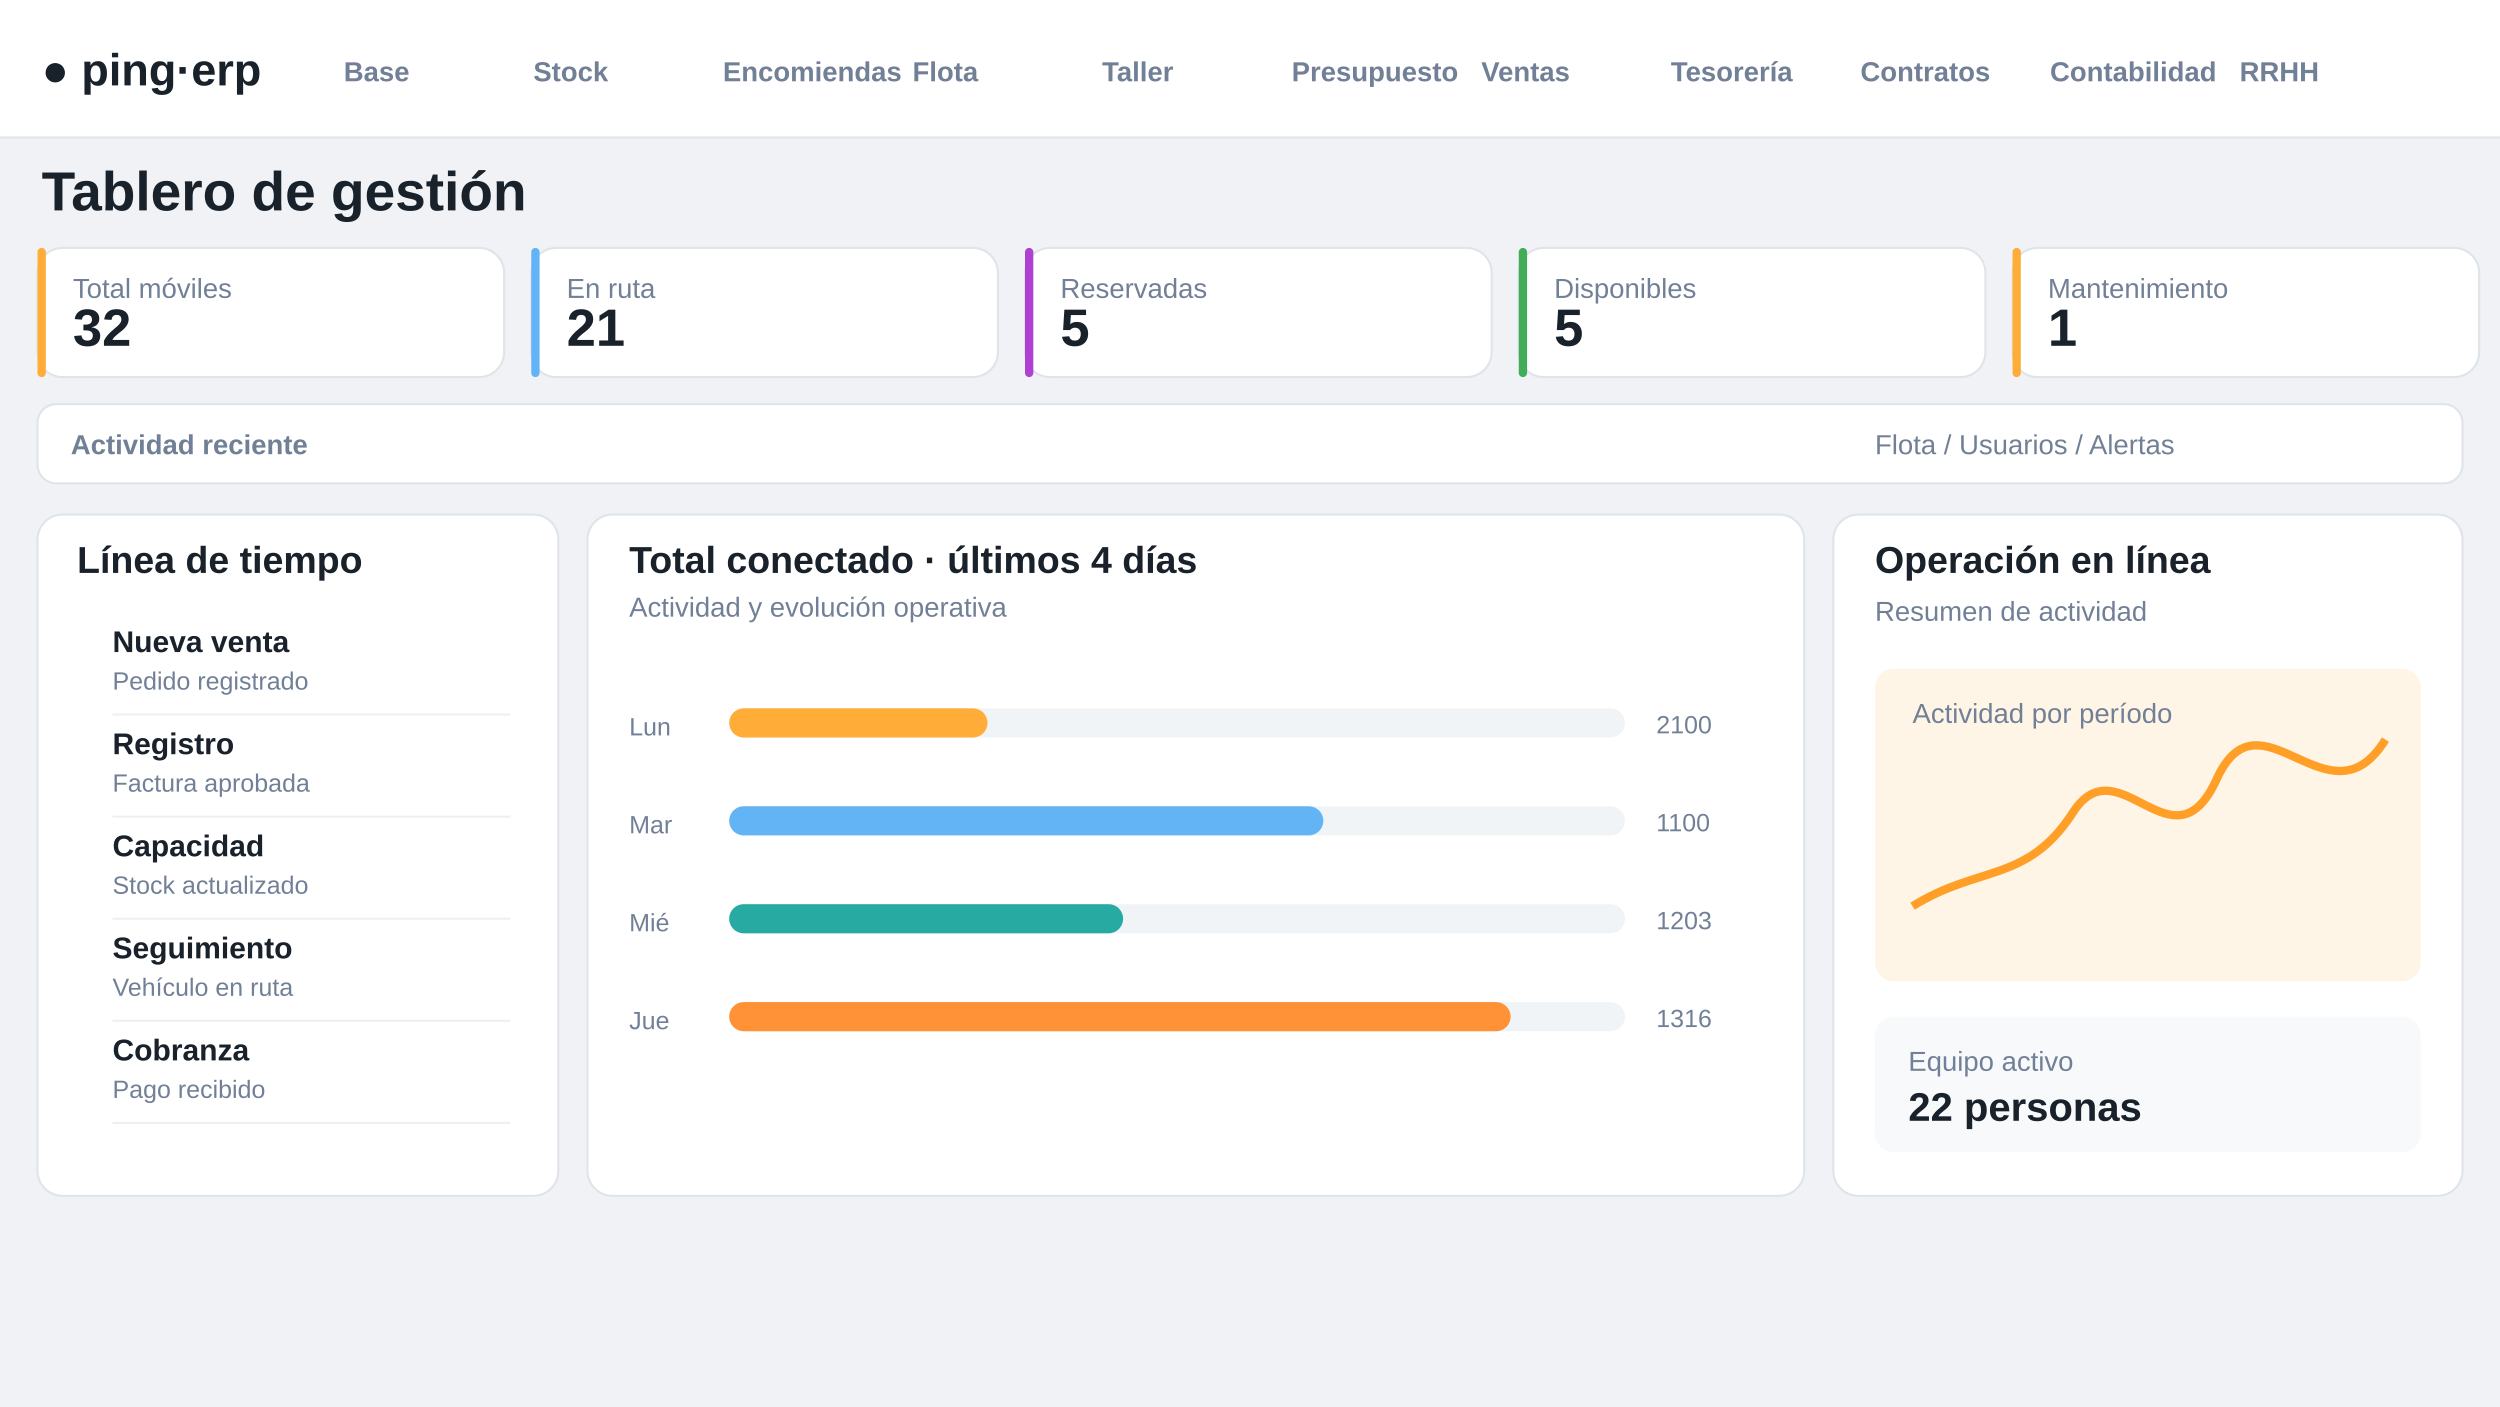
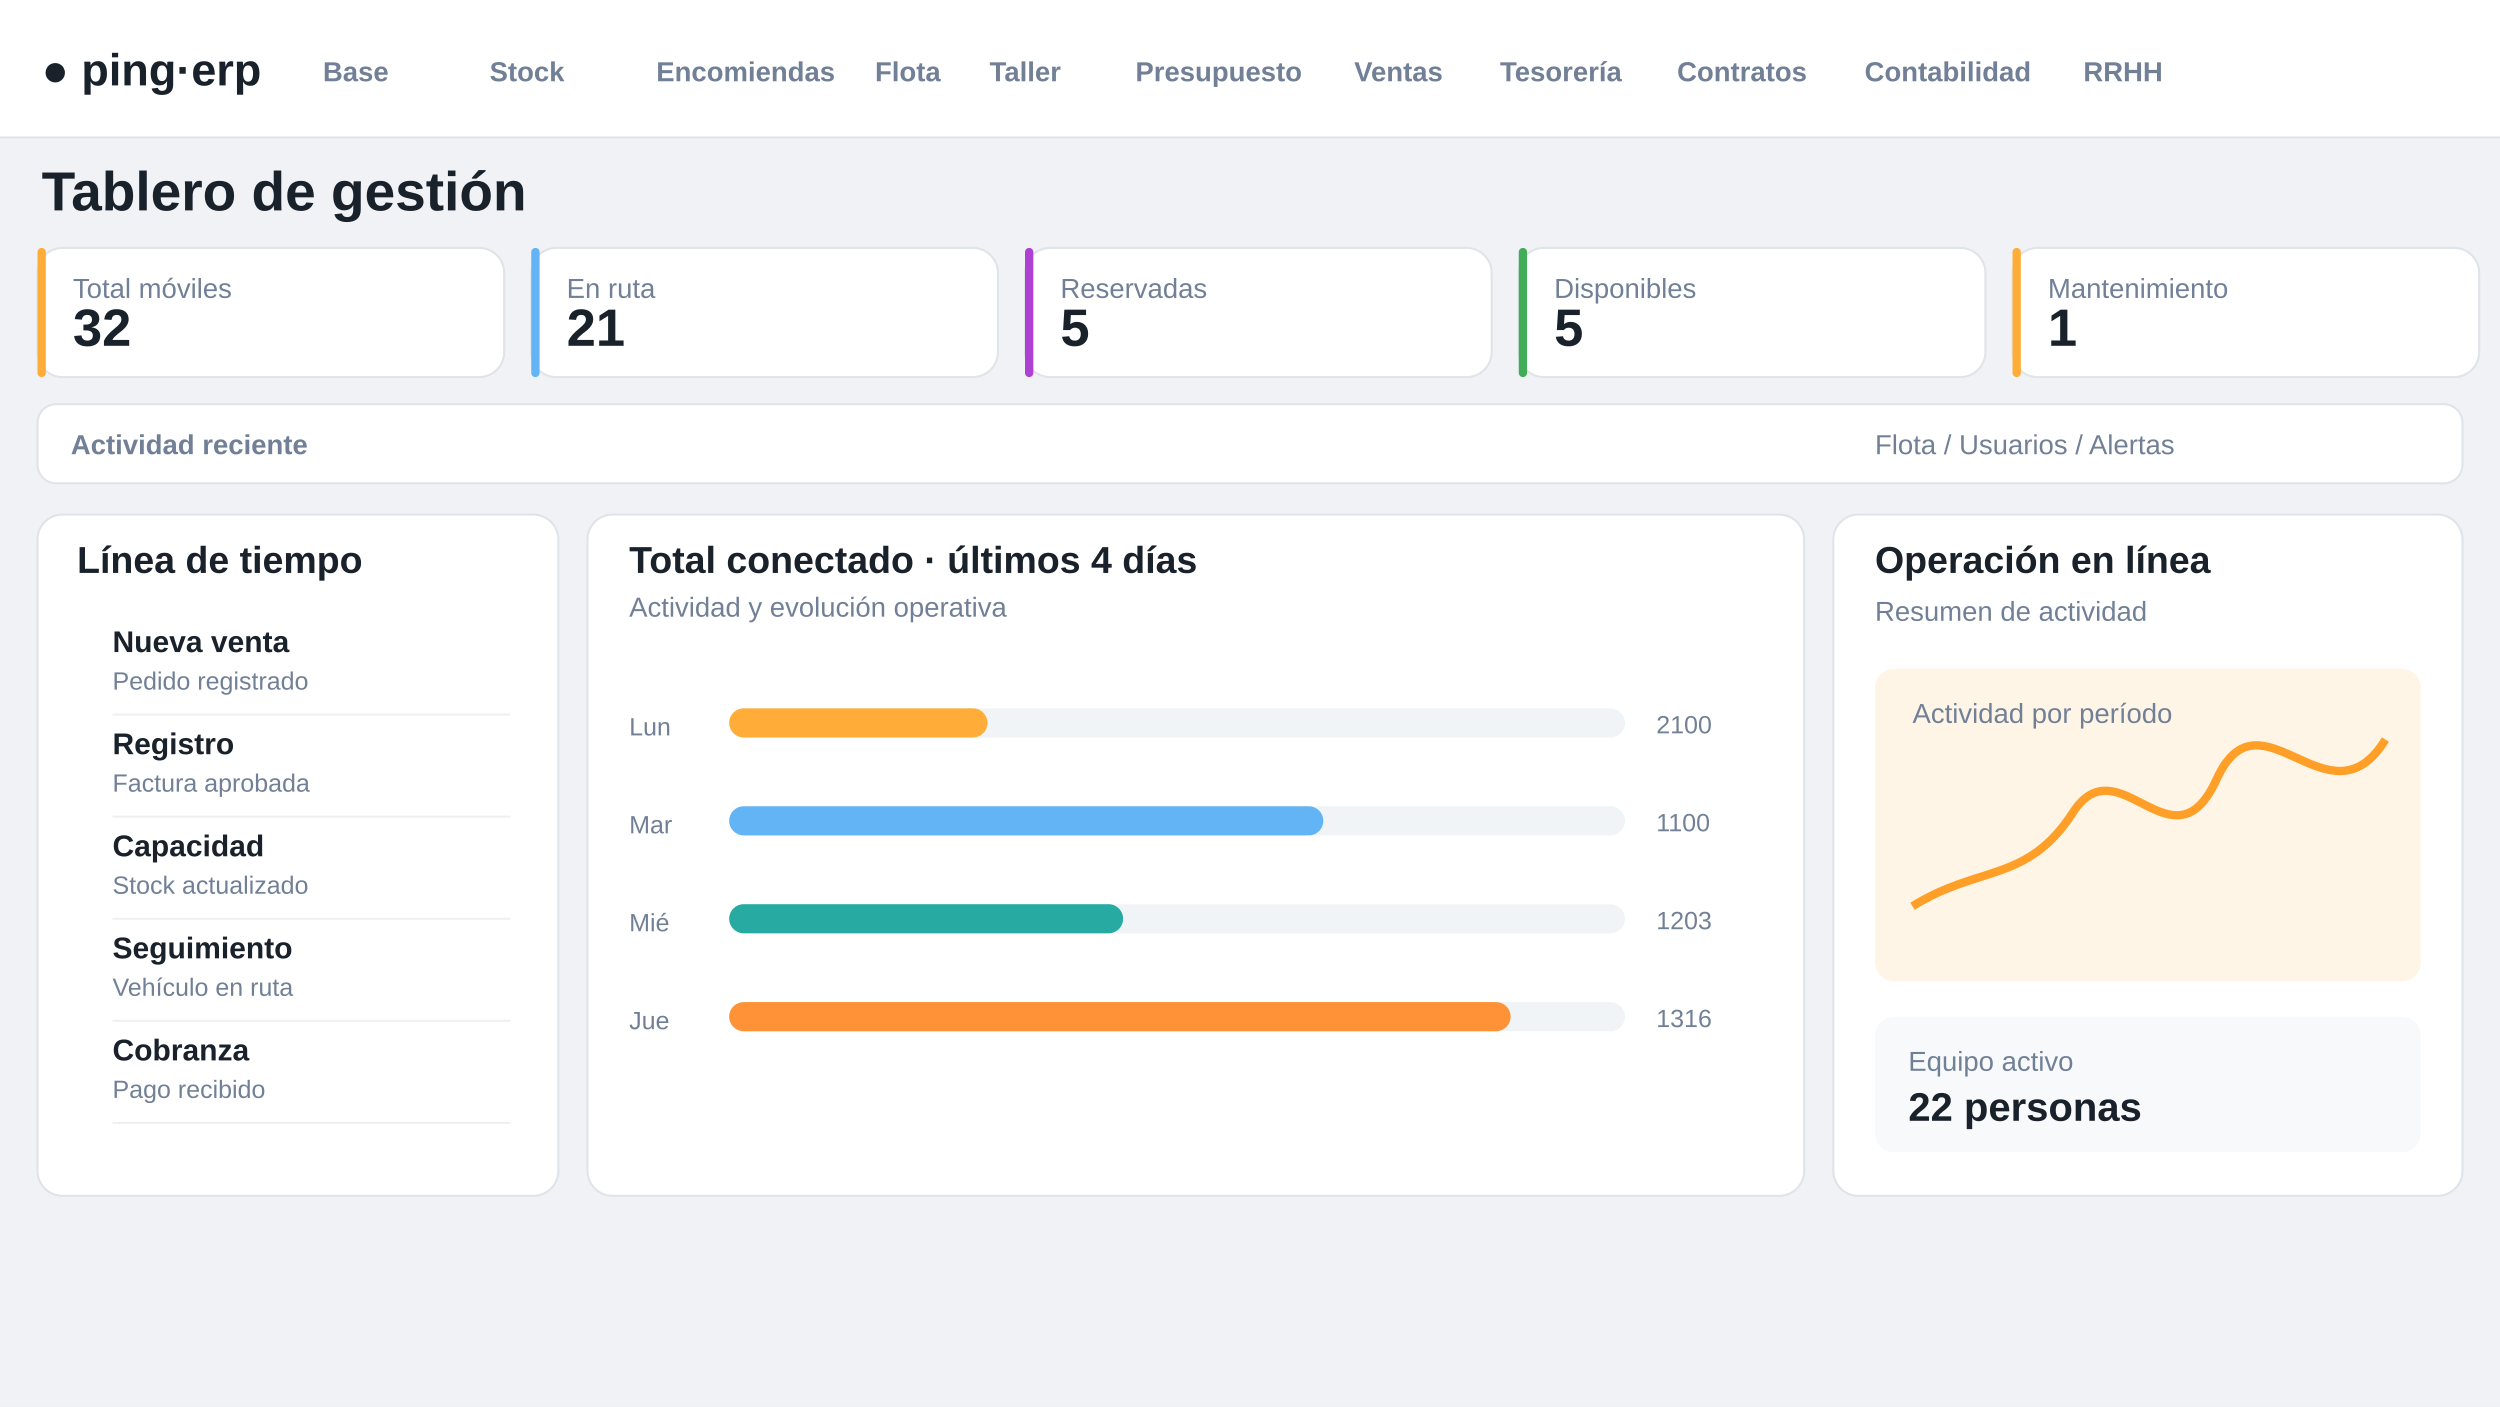
<svg xmlns="http://www.w3.org/2000/svg" viewBox="0 0 1200 675" role="img" aria-label="PingERP tablero de gestión">
  <rect width="1200" height="675" fill="#f0f2f5" />
  <rect x="0" y="0" width="1200" height="66" rx="0" fill="#fff" stroke="none" stroke-width="1" />
  <text x="20" y="41" font-family="Arial,Helvetica,sans-serif" font-size="21.6" fill="#19212b" font-weight="700">● ping·erp</text>
-   <text x="165" y="39" font-family="Arial,Helvetica,sans-serif" font-size="13.2" fill="#718096" font-weight="600">Base</text>
-   <text x="256" y="39" font-family="Arial,Helvetica,sans-serif" font-size="13.2" fill="#718096" font-weight="600">Stock</text>
-   <text x="347" y="39" font-family="Arial,Helvetica,sans-serif" font-size="13.2" fill="#718096" font-weight="600">Encomiendas</text>
-   <text x="438" y="39" font-family="Arial,Helvetica,sans-serif" font-size="13.2" fill="#718096" font-weight="600">Flota</text>
-   <text x="529" y="39" font-family="Arial,Helvetica,sans-serif" font-size="13.2" fill="#718096" font-weight="600">Taller</text>
-   <text x="620" y="39" font-family="Arial,Helvetica,sans-serif" font-size="13.2" fill="#718096" font-weight="600">Presupuesto</text>
-   <text x="711" y="39" font-family="Arial,Helvetica,sans-serif" font-size="13.2" fill="#718096" font-weight="600">Ventas</text>
-   <text x="802" y="39" font-family="Arial,Helvetica,sans-serif" font-size="13.2" fill="#718096" font-weight="600">Tesorería</text>
-   <text x="893" y="39" font-family="Arial,Helvetica,sans-serif" font-size="13.2" fill="#718096" font-weight="600">Contratos</text>
-   <text x="984" y="39" font-family="Arial,Helvetica,sans-serif" font-size="13.2" fill="#718096" font-weight="600">Contabilidad</text>
-   <text x="1075" y="39" font-family="Arial,Helvetica,sans-serif" font-size="13.2" fill="#718096" font-weight="600">RRHH</text>
+   <text x="155" y="39" font-family="Arial,Helvetica,sans-serif" font-size="13.2" fill="#718096" font-weight="600">Base</text>
+   <text x="235" y="39" font-family="Arial,Helvetica,sans-serif" font-size="13.2" fill="#718096" font-weight="600">Stock</text>
+   <text x="315" y="39" font-family="Arial,Helvetica,sans-serif" font-size="13.2" fill="#718096" font-weight="600">Encomiendas</text>
+   <text x="420" y="39" font-family="Arial,Helvetica,sans-serif" font-size="13.2" fill="#718096" font-weight="600">Flota</text>
+   <text x="475" y="39" font-family="Arial,Helvetica,sans-serif" font-size="13.2" fill="#718096" font-weight="600">Taller</text>
+   <text x="545" y="39" font-family="Arial,Helvetica,sans-serif" font-size="13.2" fill="#718096" font-weight="600">Presupuesto</text>
+   <text x="650" y="39" font-family="Arial,Helvetica,sans-serif" font-size="13.2" fill="#718096" font-weight="600">Ventas</text>
+   <text x="720" y="39" font-family="Arial,Helvetica,sans-serif" font-size="13.2" fill="#718096" font-weight="600">Tesorería</text>
+   <text x="805" y="39" font-family="Arial,Helvetica,sans-serif" font-size="13.2" fill="#718096" font-weight="600">Contratos</text>
+   <text x="895" y="39" font-family="Arial,Helvetica,sans-serif" font-size="13.2" fill="#718096" font-weight="600">Contabilidad</text>
+   <text x="1000" y="39" font-family="Arial,Helvetica,sans-serif" font-size="13.2" fill="#718096" font-weight="600">RRHH</text>
  <path d="M0 66H1200" stroke="#dfe4e9" stroke-width="1" />
  <text x="20" y="101" font-family="Arial,Helvetica,sans-serif" font-size="26.4" fill="#19212b" font-weight="700">Tablero de gestión</text>
  <rect x="18" y="119" width="224" height="62" rx="12" fill="#fff" stroke="#dfe4e9" stroke-width="1" />
  <rect x="18" y="119" width="4" height="62" rx="2" fill="#ffad38" stroke="none" stroke-width="1" />
  <text x="35" y="143" font-family="Arial,Helvetica,sans-serif" font-size="13.2" fill="#718096" font-weight="400">Total móviles</text>
  <text x="35" y="166" font-family="Arial,Helvetica,sans-serif" font-size="25.2" fill="#19212b" font-weight="700">32</text>
  <rect x="255" y="119" width="224" height="62" rx="12" fill="#fff" stroke="#dfe4e9" stroke-width="1" />
  <rect x="255" y="119" width="4" height="62" rx="2" fill="#63b4f5" stroke="none" stroke-width="1" />
  <text x="272" y="143" font-family="Arial,Helvetica,sans-serif" font-size="13.2" fill="#718096" font-weight="400">En ruta</text>
  <text x="272" y="166" font-family="Arial,Helvetica,sans-serif" font-size="25.2" fill="#19212b" font-weight="700">21</text>
  <rect x="492" y="119" width="224" height="62" rx="12" fill="#fff" stroke="#dfe4e9" stroke-width="1" />
  <rect x="492" y="119" width="4" height="62" rx="2" fill="#ae40d2" stroke="none" stroke-width="1" />
  <text x="509" y="143" font-family="Arial,Helvetica,sans-serif" font-size="13.2" fill="#718096" font-weight="400">Reservadas</text>
  <text x="509" y="166" font-family="Arial,Helvetica,sans-serif" font-size="25.2" fill="#19212b" font-weight="700">5</text>
  <rect x="729" y="119" width="224" height="62" rx="12" fill="#fff" stroke="#dfe4e9" stroke-width="1" />
  <rect x="729" y="119" width="4" height="62" rx="2" fill="#42ad59" stroke="none" stroke-width="1" />
  <text x="746" y="143" font-family="Arial,Helvetica,sans-serif" font-size="13.2" fill="#718096" font-weight="400">Disponibles</text>
  <text x="746" y="166" font-family="Arial,Helvetica,sans-serif" font-size="25.2" fill="#19212b" font-weight="700">5</text>
  <rect x="966" y="119" width="224" height="62" rx="12" fill="#fff" stroke="#dfe4e9" stroke-width="1" />
  <rect x="966" y="119" width="4" height="62" rx="2" fill="#ffad38" stroke="none" stroke-width="1" />
  <text x="983" y="143" font-family="Arial,Helvetica,sans-serif" font-size="13.2" fill="#718096" font-weight="400">Mantenimiento</text>
  <text x="983" y="166" font-family="Arial,Helvetica,sans-serif" font-size="25.2" fill="#19212b" font-weight="700">1</text>
  <rect x="18" y="194" width="1164" height="38" rx="9" fill="#fff" stroke="#dfe4e9" stroke-width="1" />
  <text x="34" y="218" font-family="Arial,Helvetica,sans-serif" font-size="13.2" fill="#718096" font-weight="700">Actividad reciente</text>
  <text x="900" y="218" font-family="Arial,Helvetica,sans-serif" font-size="13.2" fill="#718096" font-weight="400">Flota  /  Usuarios  /  Alertas</text>
  <rect x="18" y="247" width="250" height="327" rx="12" fill="#fff" stroke="#dfe4e9" stroke-width="1" />
  <text x="37" y="275" font-family="Arial,Helvetica,sans-serif" font-size="18" fill="#19212b" font-weight="700">Línea de tiempo</text>
  <circle cx="39" cy="309" r="#63b4f5" fill="5" />
  <text x="54" y="313" font-family="Arial,Helvetica,sans-serif" font-size="14.4" fill="#19212b" font-weight="700">Nueva venta</text>
  <text x="54" y="331" font-family="Arial,Helvetica,sans-serif" font-size="12" fill="#718096" font-weight="400">Pedido registrado</text>
  <path d="M54 343H245" stroke="#edf0f3" stroke-width="1" />
  <circle cx="39" cy="358" r="#26aaa1" fill="5" />
  <text x="54" y="362" font-family="Arial,Helvetica,sans-serif" font-size="14.4" fill="#19212b" font-weight="700">Registro</text>
  <text x="54" y="380" font-family="Arial,Helvetica,sans-serif" font-size="12" fill="#718096" font-weight="400">Factura aprobada</text>
  <path d="M54 392H245" stroke="#edf0f3" stroke-width="1" />
  <circle cx="39" cy="407" r="#ffad38" fill="5" />
  <text x="54" y="411" font-family="Arial,Helvetica,sans-serif" font-size="14.4" fill="#19212b" font-weight="700">Capacidad</text>
  <text x="54" y="429" font-family="Arial,Helvetica,sans-serif" font-size="12" fill="#718096" font-weight="400">Stock actualizado</text>
  <path d="M54 441H245" stroke="#edf0f3" stroke-width="1" />
  <circle cx="39" cy="456" r="#63b4f5" fill="5" />
  <text x="54" y="460" font-family="Arial,Helvetica,sans-serif" font-size="14.4" fill="#19212b" font-weight="700">Seguimiento</text>
  <text x="54" y="478" font-family="Arial,Helvetica,sans-serif" font-size="12" fill="#718096" font-weight="400">Vehículo en ruta</text>
  <path d="M54 490H245" stroke="#edf0f3" stroke-width="1" />
  <circle cx="39" cy="505" r="#26aaa1" fill="5" />
  <text x="54" y="509" font-family="Arial,Helvetica,sans-serif" font-size="14.4" fill="#19212b" font-weight="700">Cobranza</text>
  <text x="54" y="527" font-family="Arial,Helvetica,sans-serif" font-size="12" fill="#718096" font-weight="400">Pago recibido</text>
  <path d="M54 539H245" stroke="#edf0f3" stroke-width="1" />
  <rect x="282" y="247" width="584" height="327" rx="12" fill="#fff" stroke="#dfe4e9" stroke-width="1" />
  <text x="302" y="275" font-family="Arial,Helvetica,sans-serif" font-size="18" fill="#19212b" font-weight="700">Total conectado · últimos 4 días</text>
  <text x="302" y="296" font-family="Arial,Helvetica,sans-serif" font-size="13.2" fill="#718096" font-weight="400">Actividad y evolución operativa</text>
  <text x="302" y="353" font-family="Arial,Helvetica,sans-serif" font-size="12" fill="#718096" font-weight="400">Lun</text>
  <rect x="350" y="340" width="430" height="14" rx="7" fill="#f1f4f6" stroke="none" stroke-width="1" />
  <rect x="350" y="340" width="124.0" height="14" rx="7" fill="#ffad38" stroke="none" stroke-width="1" />
  <text x="795" y="352" font-family="Arial,Helvetica,sans-serif" font-size="12" fill="#718096" font-weight="400">2100</text>
  <text x="302" y="400" font-family="Arial,Helvetica,sans-serif" font-size="12" fill="#718096" font-weight="400">Mar</text>
  <rect x="350" y="387" width="430" height="14" rx="7" fill="#f1f4f6" stroke="none" stroke-width="1" />
  <rect x="350" y="387" width="285.2" height="14" rx="7" fill="#63b4f5" stroke="none" stroke-width="1" />
  <text x="795" y="399" font-family="Arial,Helvetica,sans-serif" font-size="12" fill="#718096" font-weight="400">1100</text>
  <text x="302" y="447" font-family="Arial,Helvetica,sans-serif" font-size="12" fill="#718096" font-weight="400">Mié</text>
  <rect x="350" y="434" width="430" height="14" rx="7" fill="#f1f4f6" stroke="none" stroke-width="1" />
  <rect x="350" y="434" width="189.1" height="14" rx="7" fill="#26aaa1" stroke="none" stroke-width="1" />
  <text x="795" y="446" font-family="Arial,Helvetica,sans-serif" font-size="12" fill="#718096" font-weight="400">1203</text>
  <text x="302" y="494" font-family="Arial,Helvetica,sans-serif" font-size="12" fill="#718096" font-weight="400">Jue</text>
  <rect x="350" y="481" width="430" height="14" rx="7" fill="#f1f4f6" stroke="none" stroke-width="1" />
  <rect x="350" y="481" width="375.1" height="14" rx="7" fill="#ff9236" stroke="none" stroke-width="1" />
  <text x="795" y="493" font-family="Arial,Helvetica,sans-serif" font-size="12" fill="#718096" font-weight="400">1316</text>
  <rect x="880" y="247" width="302" height="327" rx="12" fill="#fff" stroke="#dfe4e9" stroke-width="1" />
  <text x="900" y="275" font-family="Arial,Helvetica,sans-serif" font-size="18" fill="#19212b" font-weight="700">Operación en línea</text>
  <text x="900" y="298" font-family="Arial,Helvetica,sans-serif" font-size="13.2" fill="#718096" font-weight="400">Resumen de actividad</text>
  <rect x="900" y="321" width="262" height="150" rx="9" fill="#fff5e7" stroke="none" stroke-width="1" />
  <text x="918" y="347" font-family="Arial,Helvetica,sans-serif" font-size="13.2" fill="#718096" font-weight="400">Actividad por período</text>
  <path d="M918 435 C950 415 973 424 995 390 S1043 420 1064 374 S1118 399 1145 355" fill="none" stroke="#ff9f28" stroke-width="4" />
  <rect x="900" y="488" width="262" height="65" rx="9" fill="#f7f9fb" stroke="none" stroke-width="1" />
  <text x="916" y="514" font-family="Arial,Helvetica,sans-serif" font-size="13.2" fill="#718096" font-weight="400">Equipo activo</text>
  <text x="916" y="538" font-family="Arial,Helvetica,sans-serif" font-size="19.2" fill="#19212b" font-weight="700">22 personas</text>
</svg>
